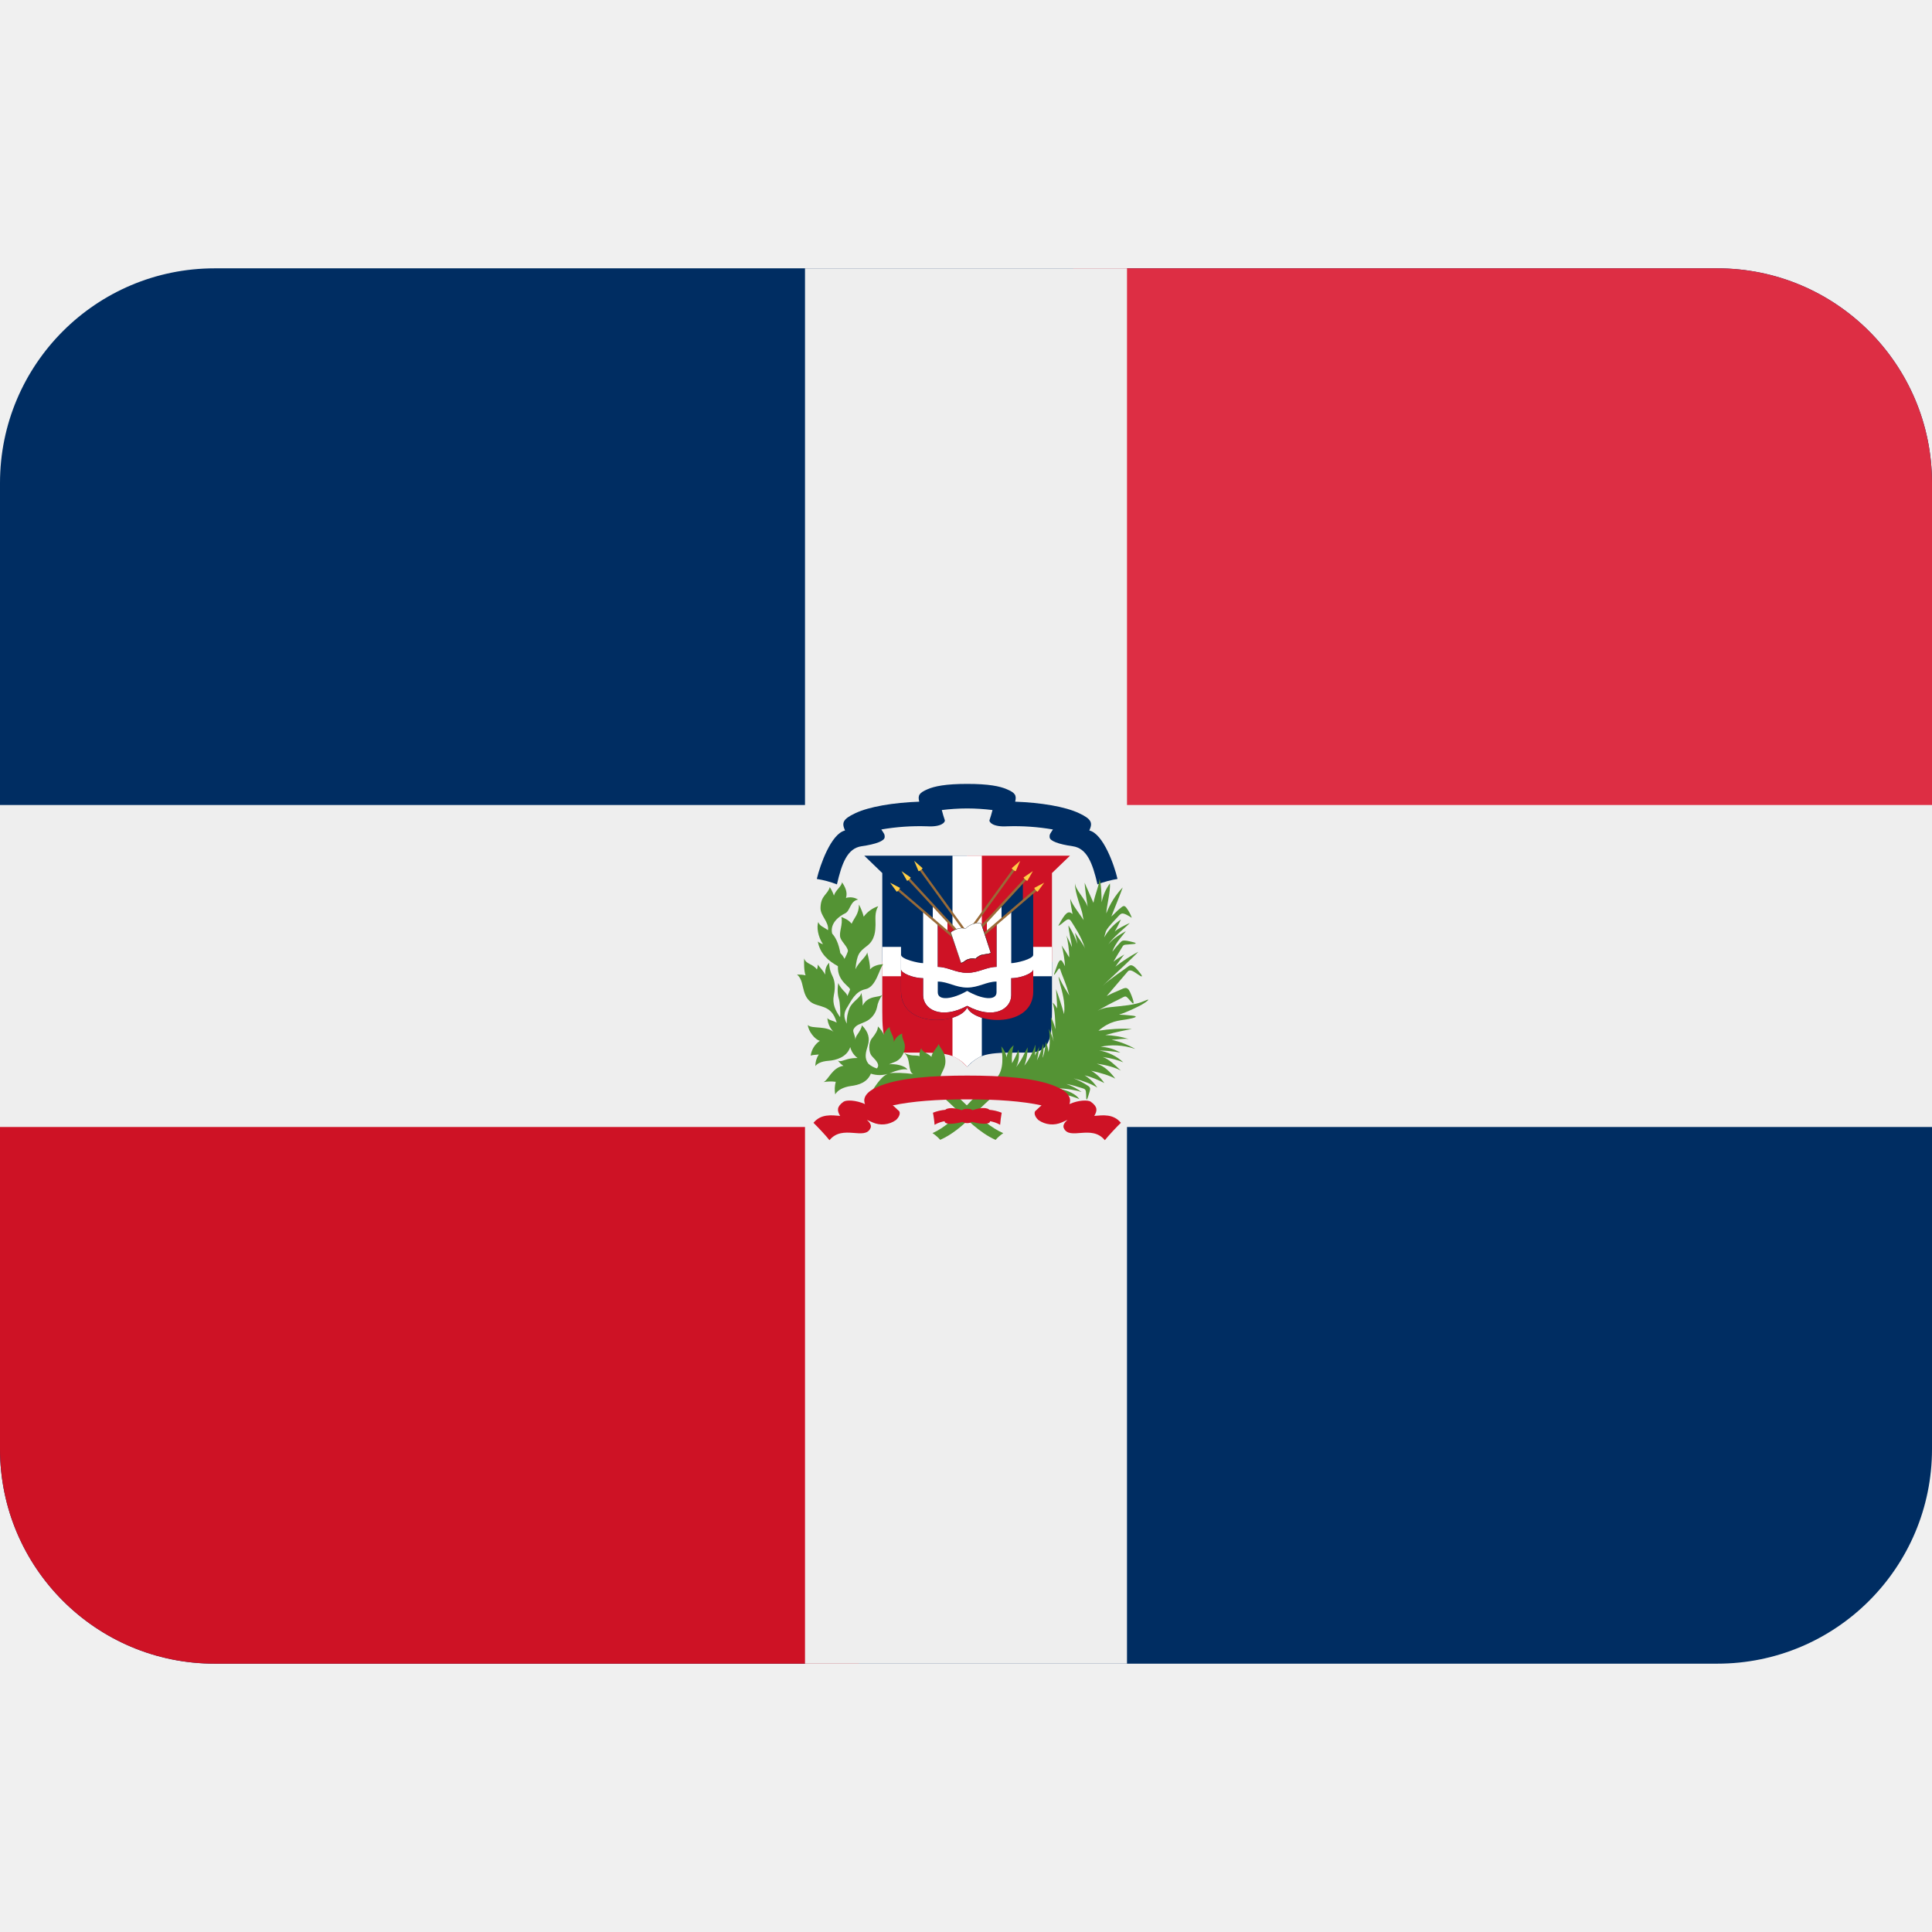
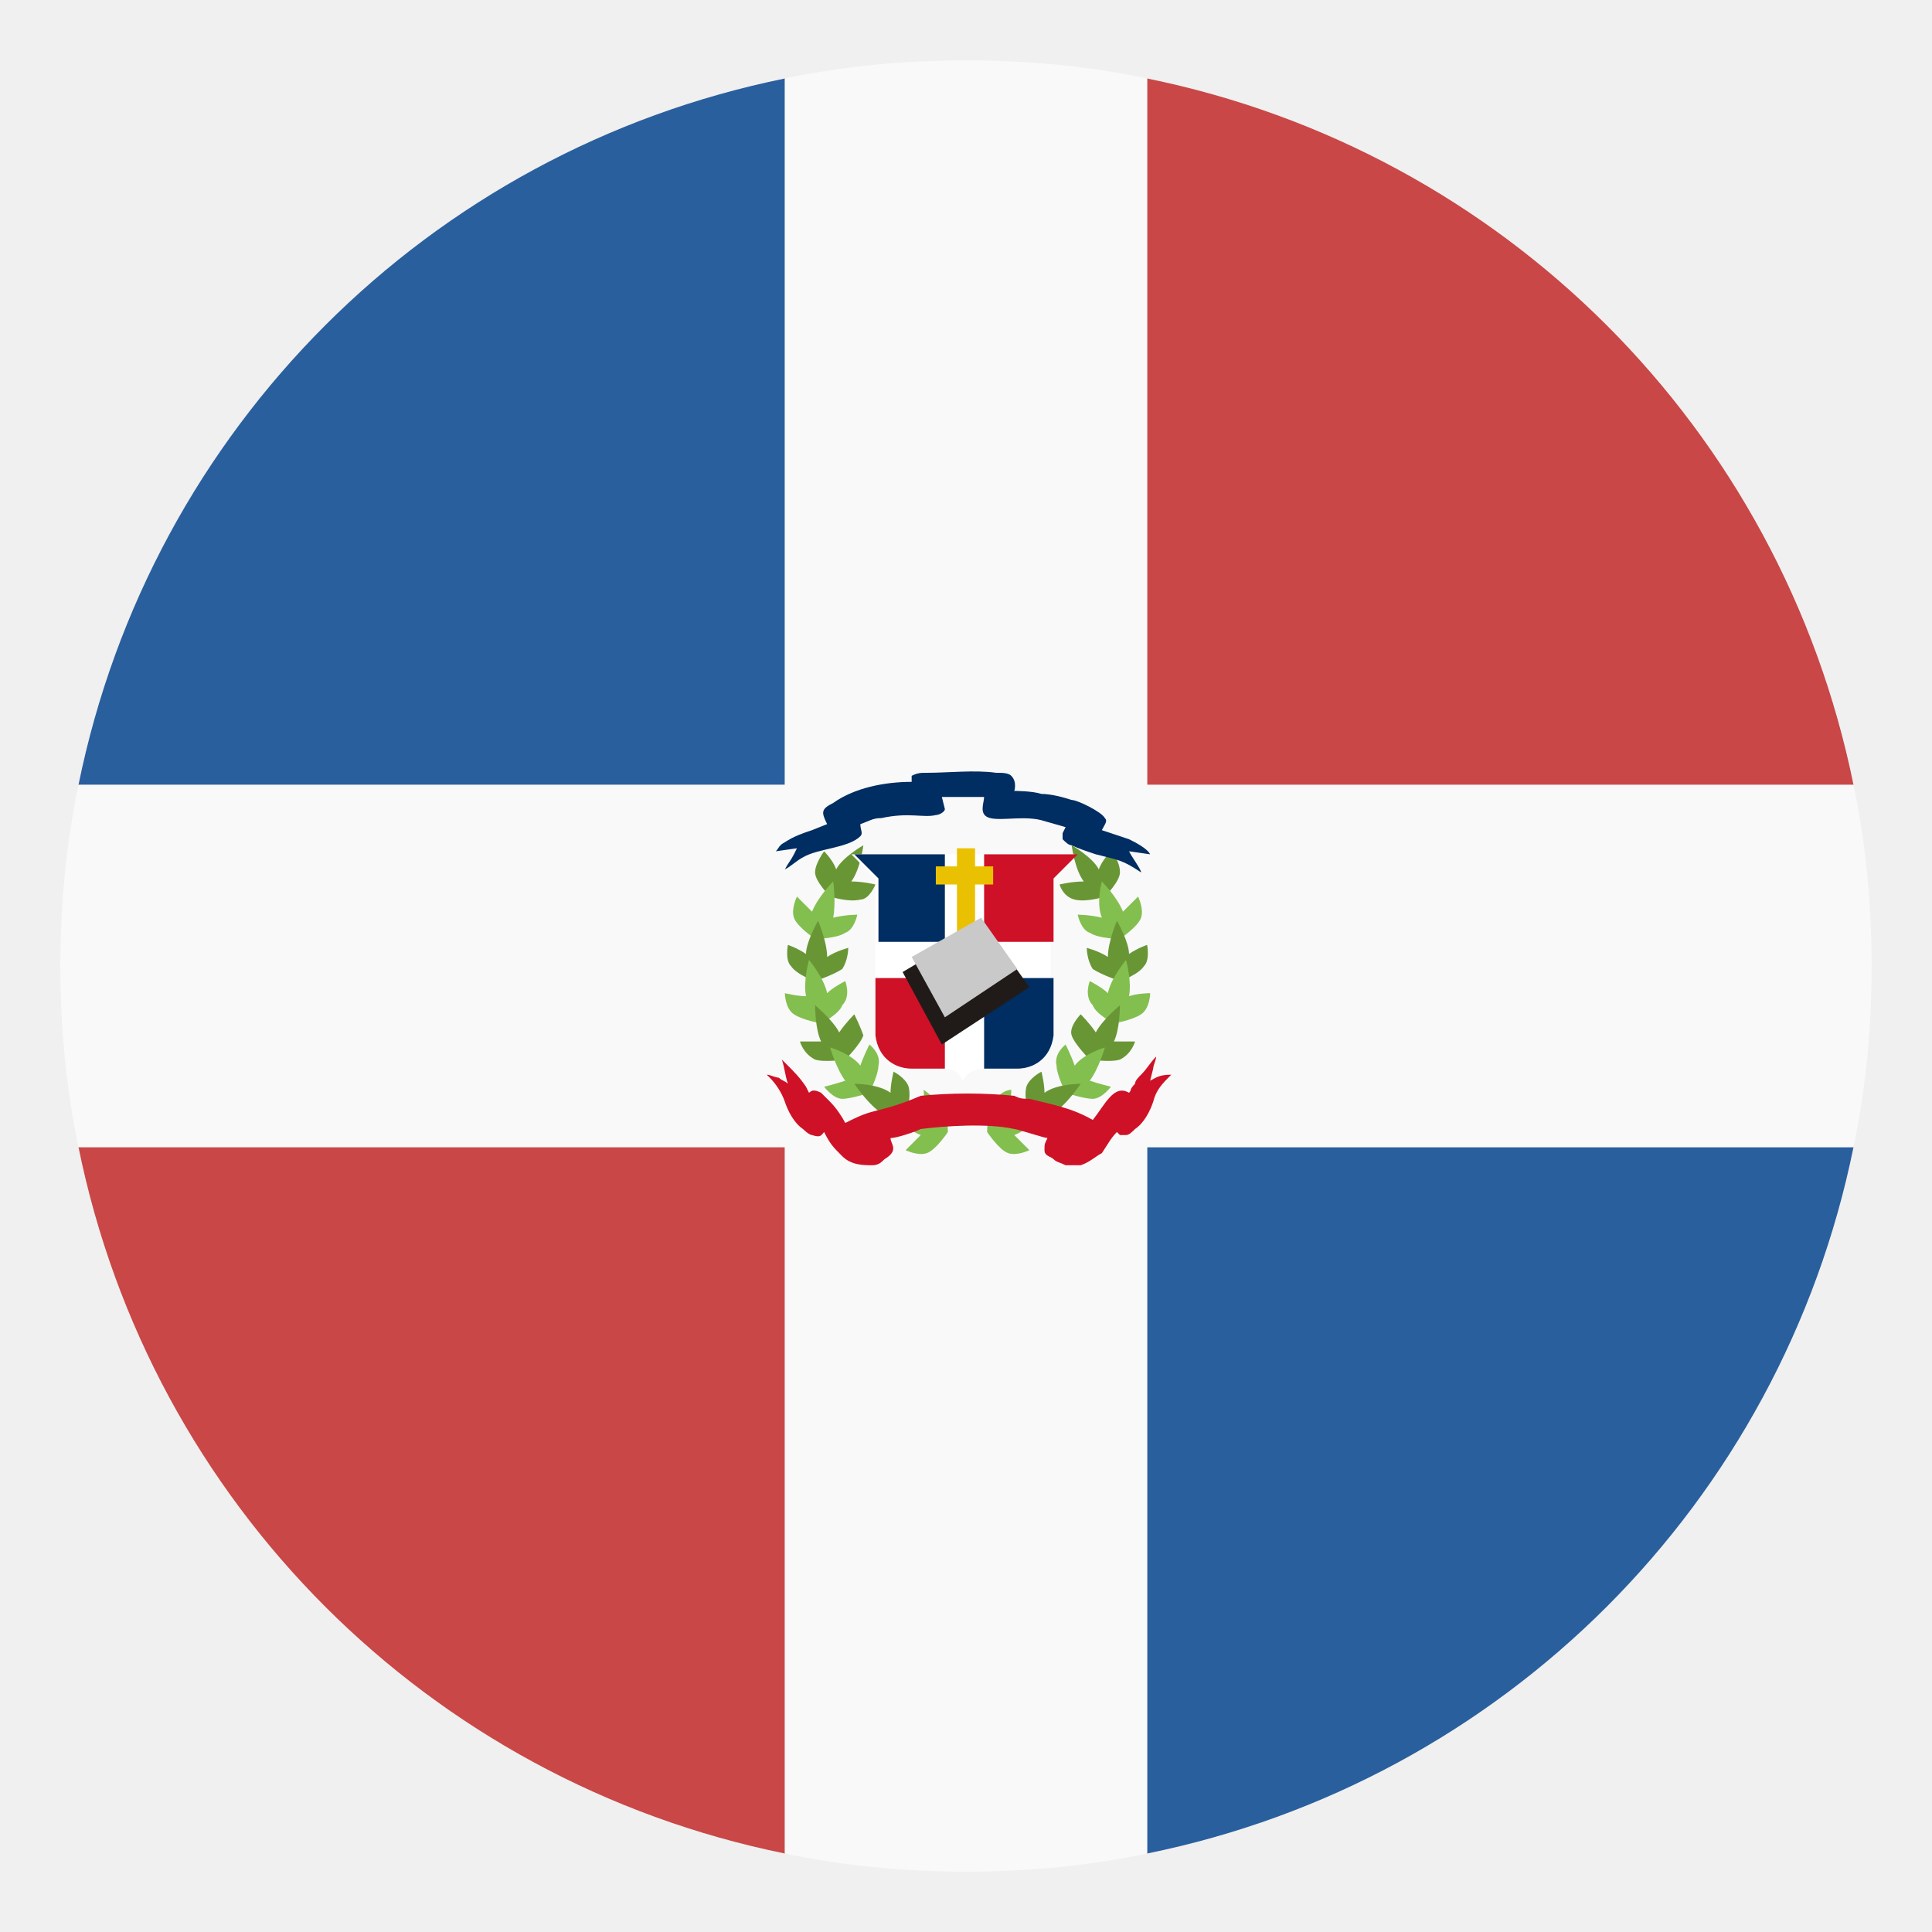
- <svg xmlns="http://www.w3.org/2000/svg" width="24" height="24" viewBox="0 0 36 36">
-   <path fill="#002D62" d="M36 27a4 4 0 0 1-4 4H4a4 4 0 0 1-4-4V9a4 4 0 0 1 4-4h28a4 4 0 0 1 4 4v18z" />
-   <path fill="#DD2E44" d="M32 5H20v11h16V9a4 4 0 0 0-4-4z" />
-   <path fill="#CE1225" d="M4 31h12V20H0v7a4 4 0 0 0 4 4z" />
-   <path fill="#EEE" d="M36 15H21V5h-6v10H0v6h15v10h6V21h15z" />
-   <path fill="#002D62" d="M18.022 15.945h-1.917l.335.323v1.655h1.582v-1.978zm0 3.936c.255-.278.429-.267 1.15-.267c.385 0 .43-.262.43-.771v-.92h-1.58v1.958z" />
-   <path fill="#CE1225" d="M18.022 19.881c-.255-.278-.429-.267-1.151-.267c-.386 0-.431-.262-.431-.771v-.92h1.582v1.958zm0-3.936h1.915l-.335.323v1.655h-1.58v-1.978z" />
-   <path fill="#FFF" d="M18.295 19.677v-3.732h-.547v3.735a.69.69 0 0 1 .274.201a.744.744 0 0 1 .273-.204z" />
-   <path fill="#FFF" d="M16.44 17.644h3.161v.547H16.44z" />
-   <path fill="#002D62" d="m18.022 17.556l1.038-1.108v.335l.192-.161v1.851c0 .687-1.082.619-1.231.302c-.149.317-1.232.385-1.232-.302v-1.851l.193.161v-.335l1.04 1.108z" />
-   <path fill="#FFF" d="M18.022 18.743c-.498.267-.821.057-.821-.198v-.318c-.193 0-.411-.099-.411-.162v-.273c0 .081.324.155.411.155v-.958l.18.143v-.249l.274.28v.196l-.181-.153v.81c.187 0 .333.111.548.111c.214 0 .36-.111.547-.111v-.81l-.18.153v-.196l.273-.28v.249l.181-.143v.958c.087 0 .41-.075.41-.155v.273c0 .063-.218.162-.41.162v.318c0 .255-.324.466-.821.198v-.279c.267.155.547.193.547.025v-.199c-.187 0-.333.112-.547.112c-.215 0-.361-.112-.548-.112v.199c0 .168.281.13.548-.025v.279z" />
-   <path fill="#CE1225" d="M18.389 17.164v.196l.18-.153v.81c-.187 0-.333.111-.547.111c-.215 0-.361-.111-.548-.111v-.81l.181.153v-.196l.367.393l.367-.393z" />
-   <path fill="#CE1225" d="M16.79 18.066v.407c0 .687 1.083.619 1.232.302c.148.317 1.231.385 1.231-.302v-.407c0 .061-.218.161-.41.161v.318c0 .254-.324.465-.821.198c-.498.267-.821.057-.821-.198v-.318c-.193 0-.411-.099-.411-.161z" />
-   <path fill="#002D62" d="M18.438 15.282c.019-.05.038-.122.056-.188a3.917 3.917 0 0 0-.472-.03c-.16 0-.331.012-.473.03c.018.066.037.138.056.188c.012.038-.062.131-.329.115a4.167 4.167 0 0 0-.854.059c.049.075.067.09.062.148c-.007.065-.16.126-.427.164c-.267.037-.37.314-.462.711a1.817 1.817 0 0 0-.375-.101c.06-.258.267-.844.526-.903c-.063-.14-.048-.21.193-.323c.261-.122.703-.196 1.19-.214c-.031-.118 0-.165.153-.231c.131-.057.339-.1.741-.1c.4 0 .609.043.739.1c.154.065.184.113.154.231c.486.018.929.092 1.189.214c.241.112.256.183.193.323c.258.059.466.645.525.903c-.101.015-.27.058-.373.101c-.092-.397-.196-.674-.464-.711c-.267-.038-.421-.099-.427-.164c-.007-.058.013-.073.061-.148a4.162 4.162 0 0 0-.853-.059c-.266.016-.34-.078-.329-.115z" />
-   <g fill="#996B38">
-     <path d="m18.022 17.65l1.273-1.09l.028.033l-1.301 1.113zm0-.122l1.075-1.167l.031.031l-1.106 1.2zm0-.16l.854-1.179l.034.025l-.888 1.228zm0 .282l-1.273-1.09l-.028.033l1.301 1.113z" />
-     <path d="m18.022 17.528l-1.075-1.167l-.031.031l1.106 1.2zm0-.16l-.855-1.179l-.035.025l.89 1.228z" />
+ <svg xmlns="http://www.w3.org/2000/svg" width="800px" height="800px" viewBox="0 0 64 64" aria-hidden="true" role="img" class="iconify iconify--emojione" preserveAspectRatio="xMidYMid meet">
+   <g fill="#c94747">
+     <path d="M38 2.6V26h23.4C59 14.2 49.8 5 38 2.6z">
+ 
+ </path>
+     <path d="M26 61.4V38H2.6C5 49.8 14.2 59 26 61.4z">
+ 
+ </path>
  </g>
-   <path fill="#FFCE46" d="m19.274 16.544l.183-.096l-.122.167c-.01.009-.069-.063-.061-.071zm-.2-.195l.172-.117l-.102.18c-.01.009-.078-.055-.07-.063zm-.221-.172l.157-.137l-.082.191c-.008.012-.082-.044-.075-.054zm-2.084.367l-.184-.096l.123.167c.01.009.069-.063.061-.071zm.199-.195l-.17-.117l.103.18c.008.009.076-.055.067-.063zm.222-.172l-.156-.137l.08.191c.009.012.083-.044.076-.054z" />
-   <path fill="#FFF" d="M17.713 17.372c.05-.041.191-.109.274-.065c.064-.074.216-.138.299-.095l.176.543c-.049.035-.148.017-.21.055c-.017.01-.065.037-.073.057c-.03-.013-.098-.006-.146.01c-.044.013-.075.059-.127.066l-.193-.571" />
-   <path d="m17.908 17.948l-.197-.575l.001-.003c.054-.044.194-.107.277-.065c.058-.07.215-.139.299-.095l.178.545c-.026.021-.063.026-.102.031a.27.27 0 0 0-.109.028c-.022.013-.065.037-.072.056c-.032-.012-.103-.002-.147.011c-.019.006-.035.018-.052.03c-.023.016-.046.032-.076.037zm-.191-.575l.193.57a.204.204 0 0 0 .069-.038a.21.21 0 0 1 .054-.031c.045-.015.114-.024.148-.009c.003-.019.046-.043.066-.055c.035-.021.076-.026.116-.031c.038-.004.074-.009.097-.026l-.178-.54c-.075-.039-.226.02-.293.096c-.081-.042-.218.022-.272.064z" />
-   <path fill="#549334" d="M19.707 20.28c.163-.001.379.043.447.068a1.039 1.039 0 0 0-.285-.149c.149.024.187.049.287.074c.069.02.08.027.083.127c.001.067.001.154.042.014c.038-.126.052-.144-.015-.186a1.38 1.38 0 0 0-.261-.135c.192.05.348.112.441.173a.74.74 0 0 0-.236-.229c.112.026.262.087.367.144a.742.742 0 0 0-.244-.229c.17.036.351.092.449.147c-.095-.125-.203-.235-.345-.278c.189.023.368.08.449.129c-.11-.105-.225-.216-.338-.254c.155.021.299.061.383.099a.866.866 0 0 0-.449-.22c.117.002.267.013.394.039a.776.776 0 0 0-.368-.108c.193-.044.41-.038.647.04a1.588 1.588 0 0 0-.443-.171c.094-.005.231-.027.319-.015a1.657 1.657 0 0 0-.434-.073c.19-.056.379-.092.493-.113c-.199-.013-.423 0-.622.032c.22-.187.38-.187.523-.211c.142-.025.249-.056.101-.071c-.096-.009-.174-.017-.241-.018c.155-.047.351-.146.416-.181c.065-.034.224-.149.053-.072c-.171.078-.416.09-.638.115a.607.607 0 0 0-.229.064c.12-.069.255-.142.396-.21c.141-.068.11-.091.233.049c.059.069.055 0-.022-.178c-.062-.138-.115-.074-.25-.021c-.05.02-.114.048-.188.088c.078-.093.348-.405.392-.458c.048-.053.119.009.211.068c.088.06.058.003-.026-.094c-.085-.096-.125-.111-.181-.064c-.055.047-.325.218-.476.361c.276-.261.596-.556.669-.639c-.158.085-.3.18-.427.278c.044-.062.124-.178.166-.227c-.064.043-.152.089-.202.136c.074-.132.152-.253.163-.274c.017-.034.035-.042.061-.044l.14-.012c.08-.006.049-.023.014-.032c-.222-.058-.213-.033-.263.015a1.975 1.975 0 0 0-.136.16c.056-.173.224-.334.251-.383c-.174.096-.266.171-.328.25c.079-.128.328-.324.403-.402c-.077.031-.239.112-.282.162c.041-.073.08-.149.116-.227a.949.949 0 0 0-.312.334c.008-.032.021-.08.034-.12c.044-.085.164-.202.226-.271c.063-.068.077-.087.254.025a.662.662 0 0 0-.091-.174c-.051-.077-.075-.044-.145.014c-.039.031-.075.075-.145.136c.076-.196.165-.406.212-.542a1.464 1.464 0 0 0-.306.485c.006-.137.081-.417.068-.56a.862.862 0 0 0-.154.352c-.004-.151-.006-.338-.043-.445c.011.093-.085.306-.11.455c-.06-.142-.126-.279-.164-.374c.003.074.024.245.056.447c-.05-.155-.231-.317-.237-.441c-.005.18.125.485.139.572c.002.028.013.07.023.118c-.062-.1-.21-.28-.249-.398c0 .074.028.204.042.285c-.078-.072-.133-.03-.265.219c.043-.013.093-.068.13-.093s.072-.052.112.012c.05.082.185.27.258.51c-.021-.069-.146-.231-.19-.302c.01.034.032.146.047.211a1.651 1.651 0 0 0-.167-.345c-.004.081.056.309.065.405c-.035-.083-.074-.156-.105-.218c.023.064.057.292.053.409a2.503 2.503 0 0 0-.142-.223c.032.094.059.28.064.387a.98.98 0 0 0-.045-.082c-.062-.1-.103.081-.14.174c-.038.093-.018.08.025.016c.065-.099.057-.086.095.022c.024.064.091.217.146.417c-.054-.088-.129-.205-.169-.292c-.041-.087-.044-.082 0 .091c.028.113.099.323.07.547a6.192 6.192 0 0 0-.149-.465c.008.097.02.281.02.359a.402.402 0 0 0-.083-.11c.041.131.051.358.051.5a.947.947 0 0 0-.084-.229a2.61 2.61 0 0 0 .051.456a1.034 1.034 0 0 0-.09-.237c.021.116.028.307-.006.431a.808.808 0 0 0-.048-.189c-.01.058-.024.227-.065.3a.814.814 0 0 0 .016-.268a1.544 1.544 0 0 1-.119.315c.015-.055.036-.16.042-.264c-.014.065-.058.118-.082.174c.012-.092.015-.169.011-.205a1.224 1.224 0 0 1-.204.391c.048-.126.061-.26.061-.341c-.08.141-.087.201-.214.369a.496.496 0 0 0 .041-.324c-.01.036-.054.14-.118.252a.945.945 0 0 1 .03-.334c-.055.037-.13.144-.13.224a.464.464 0 0 0-.1-.205c.043.278.027.52-.14.631c-.372.244-.687.785-1.142.986a.77.77 0 0 1 .144.125c.435-.192.728-.625 1.065-.867c.16-.086.527.107.932.002c.156-.04.46.05.596.106c-.064-.087-.187-.157-.406-.2z" />
-   <path fill="#549334" d="M16.575 19.999c.075-.013.28-.011.443.016c-.108-.041-.039-.298-.17-.394c.134.062.191.04.262.052l.025.007a.244.244 0 0 1 .031-.148c.018.068.093.083.158.133c.01.007.021.017.033.028c.003-.081.12-.187.133-.24c.025.072.091.123.115.225c.062.262-.143.317-.068.504c.372.244.703.731 1.157.933a.736.736 0 0 0-.143.125c-.603-.267-.992-1.04-1.544-1.078l-.042.017c-.137.066-.265.116-.386.09a.537.537 0 0 0-.33.06c.153-.237.232-.305.326-.33a.52.52 0 0 1-.348.007c-.068.165-.228.212-.371.23c-.143.02-.248.077-.293.156a.53.53 0 0 1 .01-.234a.765.765 0 0 0-.227.005c.085-.033.162-.274.37-.303a.38.38 0 0 1-.102-.098c.049.028.093-.003.183-.027a.656.656 0 0 1 .183-.02a.362.362 0 0 1-.137-.204c-.064.194-.276.246-.401.255c-.15.01-.221.059-.249.1c0-.092.03-.167.064-.217c-.062.006-.119.008-.151.021a.397.397 0 0 1 .171-.276c-.091-.021-.217-.181-.224-.295c.072.083.367-.003.511.158a.406.406 0 0 1-.147-.287c.033.044.104.045.174.085c-.097-.352-.341-.273-.485-.385c-.183-.144-.109-.393-.255-.511c.064 0 .117.004.16.015c-.031-.076-.03-.226-.027-.316c.035.112.159.097.237.206a.166.166 0 0 0 .015-.091c.056.067.108.125.141.187c-.01-.118.038-.187.074-.219c-.003.042.009.144.056.237s.065.199.03.37c-.032.162.034.287.117.406c.009-.071-.001-.278-.023-.343s-.032-.174-.01-.296c.013.05.071.122.134.183a.15.15 0 0 1 .035.062c.02-.044.033-.078.048-.115c.02-.056-.239-.15-.225-.442c-.174-.097-.331-.226-.374-.459a.291.291 0 0 0 .096.05c-.096-.143-.121-.324-.087-.414c.023.075.099.094.181.152c.02-.155-.144-.267-.14-.416c.006-.236.13-.239.173-.386a.734.734 0 0 1 .077.157c.028-.099.148-.173.15-.248c.062.09.108.191.074.293a.28.28 0 0 1 .226.03c-.152.028-.143.211-.243.258c-.1.047-.287.178-.24.376c.062.068.12.177.153.364c.03.029.057.065.076.107a.724.724 0 0 0 .066-.148c-.009-.078-.112-.164-.14-.24c-.038-.101.052-.255.016-.392c.049.019.133.05.192.125c.046-.108.135-.176.137-.357c.037.071.068.149.088.226a.547.547 0 0 1 .27-.195c-.072.124-.047.246-.05.349c-.003.102-.006.274-.155.388c-.149.116-.188.147-.22.438c.063-.137.214-.243.22-.316c.031.13.056.23.052.319c.05-.059.14-.092.246-.097c-.075.086-.131.425-.33.465c-.198.041-.278.242-.332.324c-.068.103-.085.182-.017.318a.696.696 0 0 1 .054-.296c.066-.132.208-.187.217-.28a.997.997 0 0 1 .025.241c.1-.202.311-.144.37-.203a.53.53 0 0 0-.103.237a.384.384 0 0 1-.22.267c-.092.044-.172.051-.22.146c-.012.056.036.103.036.188a.199.199 0 0 1 .028-.08c.057-.082.094-.144.094-.19c.125.124.152.246.112.376c-.04.132-.07.238.011.342a.451.451 0 0 0 .156.087c.066-.066-.011-.146-.086-.224c-.075-.077-.068-.26-.006-.335c.062-.077.116-.156.112-.224c.046.04.096.113.111.153a.29.29 0 0 1 .106-.142c.01.109.081.159.081.277a.272.272 0 0 1 .156-.156c-.016.06.039.151.047.208a.304.304 0 0 1-.022.152a.289.289 0 0 1-.152.165c-.029.014-.074.028-.119.049c.106-.014.299.021.343.1c-.079-.03-.25.033-.334.067z" />
-   <g fill="#CE1225">
-     <path d="M18.12 20.687c-.02-.018-.049-.026-.098-.026c-.048 0-.077.009-.097.026c-.196-.067-.323-.038-.323.023v.188c0 .032.072.072.337.008c.02.012.041.022.083.022c.043 0 .067-.01.087-.024v.001c.266.065.338.024.338-.008v-.188c0-.062-.128-.092-.327-.022z" />
-     <path d="M18.427 20.679a.8.8 0 0 1 .238.055a2.136 2.136 0 0 0-.029.225a.569.569 0 0 0-.208-.07v-.21zm-.805 0a.807.807 0 0 0-.238.055c.01.041.03.191.03.225a.564.564 0 0 1 .207-.07v-.21z" />
-     <path d="M18.022 20.485c.567 0 1.023.034 1.386.112c-.044.034-.083.079-.112.101c-.033.028-.021.106.054.173a.443.443 0 0 0 .438.042l.104-.046c-.051.043-.093.1-.07.153c.107.239.519-.075.765.226c.066-.084.231-.259.299-.324c-.14-.17-.335-.142-.496-.129c.059-.097.065-.171-.064-.263c-.052-.038-.233-.032-.399.043c.03-.078.025-.206-.232-.319c-.392-.176-1.057-.212-1.672-.212c-.616 0-1.282.036-1.674.212c-.257.113-.263.241-.231.319c-.168-.075-.347-.081-.401-.043c-.128.092-.121.166-.062.263c-.162-.013-.357-.041-.497.129c.068.066.234.24.298.324c.246-.302.659.013.765-.226c.024-.054-.018-.11-.068-.153l.103.046a.442.442 0 0 0 .438-.042c.075-.067.087-.145.054-.173c-.03-.022-.067-.067-.113-.101c.363-.077.819-.112 1.387-.112z" />
+   <g fill="#2a5f9e">
+     <path d="M38 38v23.4C49.8 59 59 49.8 61.4 38H38z">
+ 
+ </path>
+     <path d="M2.6 26H26V2.6C14.2 5 5 14.2 2.6 26z">
+ 
+ </path>
  </g>
+   <path d="M61.4 26H38V2.6c-1.9-.4-3.9-.6-6-.6s-4.1.2-6 .6V26H2.6c-.4 1.9-.6 3.9-.6 6s.2 4.1.6 6H26v23.4c1.9.4 3.9.6 6 .6s4.1-.2 6-.6V38h23.4c.4-1.9.6-3.9.6-6s-.2-4.1-.6-6" fill="#f9f9f9">
+ 
+ </path>
+   <path d="M29 29.3s-.4-.1-.8-.1c.3-.4.4-1.2.4-1.2s-.7.4-.9.8c-.1-.3-.4-.6-.4-.6s-.3.4-.3.7c0 .3.5.8.5.8s.6.2 1 .1c.3 0 .5-.5.5-.5" fill="#699635">
+ 
+ </path>
+   <path d="M28.4 30.3s-.4 0-.8.1c.1-.5 0-1.2 0-1.2s-.5.5-.7 1l-.5-.5s-.2.4-.1.7c.1.3.7.7.7.7s.7 0 1-.2c.3-.1.4-.6.4-.6" fill="#83bf4f">
+ 
+ </path>
+   <path d="M28.1 31.4s-.4.1-.7.3c0-.5-.3-1.2-.3-1.2s-.4.7-.4 1.1c-.3-.2-.6-.3-.6-.3s-.1.5.1.7c.2.3.8.5.8.5s.6-.2.9-.4c.2-.3.2-.7.2-.7" fill="#699635">
+ 
+ </path>
+   <path d="M28 32.5s-.4.2-.6.4c-.1-.5-.6-1.1-.6-1.1s-.2.7-.1 1.2c-.3 0-.7-.1-.7-.1s0 .5.3.7c.3.2.9.3.9.3s.6-.3.7-.6c.3-.3.1-.8.1-.8" fill="#83bf4f">
+ 
+ </path>
+   <path d="M28.3 33.6s-.3.3-.5.6c-.2-.4-.8-.9-.8-.9s0 .8.2 1.2h-.7s.1.4.5.6c.3.1 1 0 1 0s.5-.5.6-.8c-.1-.3-.3-.7-.3-.7" fill="#699635">
+ 
+ </path>
+   <path d="M28.8 34.6s-.2.4-.3.7c-.3-.4-1-.6-1-.6s.2.7.5 1.1c-.3.1-.7.2-.7.2s.3.4.6.4s.9-.2.9-.2s.3-.6.3-.9c.1-.4-.3-.7-.3-.7" fill="#83bf4f">
+ 
+ </path>
+   <path d="M29.6 35.5s-.1.4-.1.7c-.4-.3-1.2-.3-1.2-.3s.4.6.8.9c-.3.1-.6.4-.6.4s.4.3.7.3c.3 0 .8-.5.8-.5s.2-.6.1-1c-.1-.3-.5-.5-.5-.5" fill="#699635">
+ 
+ </path>
+   <path d="M30.6 36.1s0 .4.1.8c-.5-.1-1.2 0-1.2 0s.5.5 1 .7l-.5.5s.4.2.7.1c.3-.1.7-.7.7-.7s0-.7-.2-.9s-.6-.5-.6-.5" fill="#83bf4f">
+ 
+ </path>
+   <path d="M35.1 29.3s.4-.1.8-.1c-.3-.4-.4-1.2-.4-1.2s.7.4.9.8c.1-.3.4-.6.4-.6s.3.3.3.7c0 .3-.5.8-.5.8s-.6.2-1 .1s-.5-.5-.5-.5" fill="#699635">
+ 
+ </path>
+   <path d="M35.7 30.3s.4 0 .8.1c-.2-.5 0-1.2 0-1.2s.5.5.7 1l.5-.5s.2.4.1.7c-.1.3-.7.7-.7.7s-.7 0-1-.2c-.3-.1-.4-.6-.4-.6" fill="#83bf4f">
+ 
+ </path>
+   <path d="M36 31.4s.4.1.7.3c0-.5.3-1.2.3-1.2s.4.7.4 1.1c.3-.2.6-.3.6-.3s.1.5-.1.7c-.2.3-.8.5-.8.5s-.6-.2-.9-.4c-.2-.3-.2-.7-.2-.7" fill="#699635">
+ 
+ </path>
+   <path d="M36.1 32.5s.4.2.6.4c.1-.5.6-1.1.6-1.1s.2.7.1 1.2c.3-.1.7-.1.7-.1s0 .5-.3.7c-.3.2-.9.3-.9.3s-.6-.3-.7-.6c-.3-.3-.1-.8-.1-.8" fill="#83bf4f">
+ 
+ </path>
+   <path d="M35.8 33.6s.3.3.5.6c.2-.4.8-.9.8-.9s0 .8-.2 1.2h.7s-.1.4-.5.6c-.3.1-1 0-1 0s-.5-.5-.6-.8s.3-.7.3-.7" fill="#699635">
+ 
+ </path>
+   <path d="M35.3 34.6s.2.4.3.7c.3-.4 1-.6 1-.6s-.2.7-.5 1.1c.3.1.7.2.7.2s-.3.4-.6.4s-.9-.2-.9-.2s-.3-.6-.3-.9c-.1-.4.3-.7.3-.7" fill="#83bf4f">
+ 
+ </path>
+   <path d="M34.5 35.5s.1.4.1.7c.4-.3 1.2-.3 1.2-.3s-.4.6-.8.9c.3.1.6.4.6.4s-.4.3-.7.3c-.3 0-.8-.5-.8-.5s-.2-.6-.1-1c.1-.3.5-.5.5-.5" fill="#699635">
+ 
+ </path>
+   <path d="M33.5 36.1s0 .4-.1.8c.5-.1 1.2 0 1.2 0s-.5.5-1 .7l.5.5s-.4.2-.7.1c-.3-.1-.7-.7-.7-.7s0-.7.2-.9c.2-.5.6-.5.6-.5" fill="#83bf4f">
+ 
+ </path>
+   <path d="M29 29.1v4.8c0 .4 0 .7.2 1c.2.2.4.4.7.5h1.2c.6 0 .6.1.8.4c.2-.4.5-.4 1-.4h1c.3-.1.5-.2.6-.4c.3-.3.3-.7.3-1.1v-4.6c0-.2 0-.2.1-.3l.7-.7h-7.4l.8.8" fill="#ffffff">
+ 
+ </path>
+   <path fill="#002d62" d="M31.3 31.2v-2.9h-3l.8.8v2.1z">
+ 
+ </path>
+   <g fill="#ce1126">
+     <path d="M32.6 31.2v-2.9h3.1l-.8.8v2.1z">
+ 
+ </path>
+     <path d="M31.3 32.4H29v1.9c.1.8.7 1.1 1.2 1.1h1.1v-3">
+ 
+ </path>
+   </g>
+   <g fill="#002d62">
+     <path d="M32.6 32.4h2.3v1.9c-.1.8-.7 1.1-1.2 1.1h-1.1v-3">
+ 
+ </path>
+     <path d="M30.2 25.9c-.9 0-1.9.2-2.6.7c-.4.2-.4.3-.2.7l-.5.2c-.3.1-.6.2-.9.4c-.2.1-.2.2-.3.3l.7-.1l-.1.2c-.1.2-.2.3-.3.5c.2-.1.4-.3.6-.4c.5-.3 1.5-.3 1.9-.7c.1-.1 0-.2 0-.4c.3-.1.4-.2.7-.2c.9-.2 1.4 0 1.8-.1c.1 0 .3-.1.3-.2l-.1-.4h1.4c0 .2-.2.6.2.7c.4.1 1.2-.1 1.8.1l.7.2l-.1.2v.2c.1.1.2.2.3.2c.2.1.5.2.8.3c.8.2.9.2 1.5.6c0-.1-.3-.5-.4-.7l.7.1c-.1-.2-.5-.4-.7-.5l-.9-.3c.1-.2.2-.3.1-.4c-.1-.2-.9-.6-1.1-.6c-.3-.1-.7-.2-1-.2c-.3-.1-.9-.1-.9-.1s.1-.3-.1-.5c-.1-.1-.3-.1-.5-.1c-.7-.1-1.6 0-2.3 0c-.2 0-.3 0-.5.1v.2">
+ 
+ </path>
+   </g>
+   <path d="M29 36.8c-.4.1-.6.2-1 .4c-.1-.2-.3-.5-.5-.7l-.3-.3c-.2-.1-.3-.1-.4 0l-.1-.2c-.2-.3-.4-.5-.6-.7l-.1-.1l-.1-.1c.1.3.1.5.2.8c-.1-.1-.2-.1-.3-.2c-.1 0-.3-.1-.4-.1l.1.1c.2.2.4.5.5.8c.1.3.3.7.6.9c0 0 .2.2.3.2c.3.1.3 0 .4-.1c.2.4.3.5.6.8c.3.3.7.3 1 .3c.2 0 .3-.1.4-.2c.5-.3.2-.5.2-.7c.2 0 .8-.2 1-.3c.8-.1 2.2-.2 3.1 0c.1 0 1 .3 1.1.3c-.1.2-.1.2-.1.4s.2.2.3.3c.1.1.2.1.4.2h.5c.3-.1.5-.3.7-.4c.2-.3.3-.5.5-.7l.1.1h.2c.1 0 .2-.1.3-.2c.3-.2.5-.6.6-.9c.1-.4.3-.6.6-.9c-.4 0-.5.1-.7.2l.1-.4c0-.1.1-.3.1-.4c-.2.2-.3.4-.5.6c-.1.1-.2.2-.2.3c-.2.2-.1.2-.2.3c-.5-.3-.8.4-1.2.9c-.7-.4-1.3-.5-2.1-.7c-.2 0-.3 0-.5-.1c-1-.1-2.1-.1-3.1 0c-.7.3-1.1.4-1.5.5" fill="#ce1126">
+ 
+ </path>
+   <path fill="#eac102" d="M31.7 28.1v.6H31v.6h.7v2.4h.6v-2.4h.6v-.6h-.6v-.6z">
+ 
+ </path>
+   <path fill="#201b18" d="M29.9 32.2l2.7-1.6l1.5 2.1l-2.9 1.9z">
+ 
+ </path>
+   <path fill="#c9c9c9" d="M30.2 31.7l2.3-1.3l1.2 1.7l-2.4 1.6z">
+ 
+ </path>
</svg>
